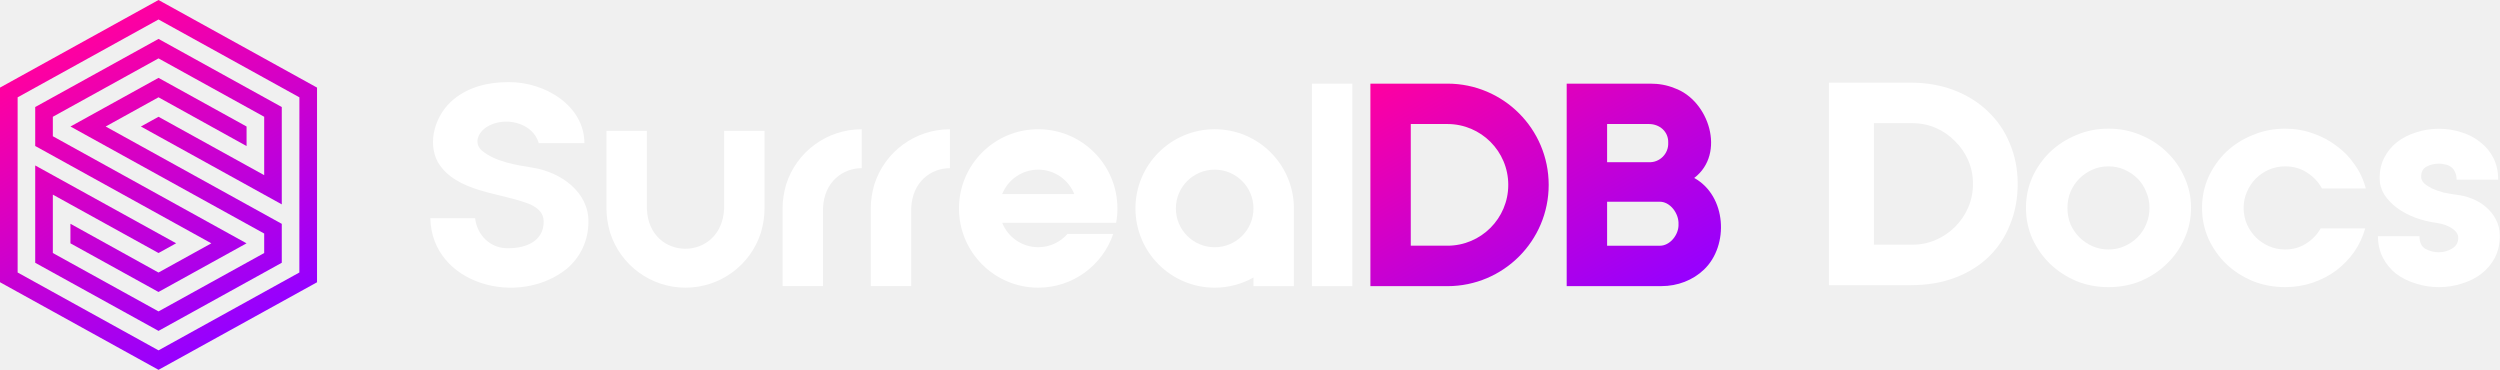
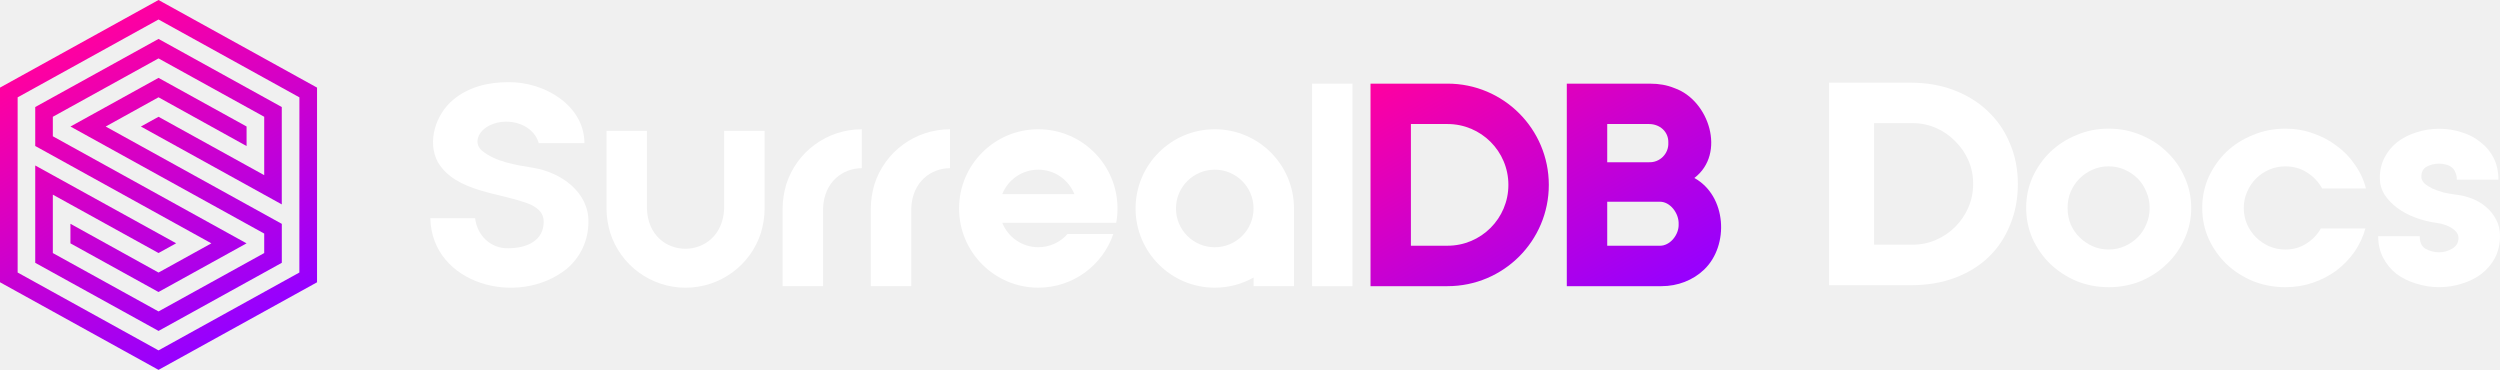
- <svg xmlns="http://www.w3.org/2000/svg" version="1.1" id="Layer_1" x="0px" y="0px" viewBox="0 0 6624 980" style="enable-background:new 0 0 6624 980;" xml:space="preserve">
+ <svg xmlns="http://www.w3.org/2000/svg" version="1.1" id="Layer_1" x="0px" y="0px" viewBox="0 0 7798.7 1153.8" style="enable-background:new 0 0 7798.7 1153.8;" xml:space="preserve">
  <style type="text/css">
	.st0{fill:url(#SVGID_1_);}
	.st1{fill:#FFFFFF;}
- 	.st2{fill:url(#SVGID_00000107554179295656364550000015753751576164755372_);}
+ 	.st2{fill:url(#SVGID_00000029766469865725239570000018121586408511496324_);}
</style>
-   <linearGradient id="SVGID_1_" gradientUnits="userSpaceOnUse" x1="3828.421" y1="870.269" x2="4264.902" y2="114.251" gradientTransform="matrix(1 0 0 -1 0 977.89)">
+   <linearGradient id="SVGID_1_" gradientUnits="userSpaceOnUse" x1="4507.709" y1="-9.284" x2="5021.635" y2="880.877" gradientTransform="matrix(1 0 0 1 0 136)">
    <stop offset="0" style="stop-color:#FF00A0" />
    <stop offset="1" style="stop-color:#9600FF" />
  </linearGradient>
-   <path class="st0" d="M4489,471.5c84.5-64.2,39.3-205.8-52.4-238c-20.2-8.3-41.6-11.9-64.2-11.9h-221.3v536.5c13.1,0,251,0,251,0  c42.8,0,83.3-15.5,113-44C4581.9,649.9,4574.7,519,4489,471.5z M4258.2,328.6L4258.2,328.6h110.7c28.6,0,52.3,20.2,51.2,50  c1.2,28.6-22.6,52.4-51.2,51.2h-110.6h-0.1V328.6z M4396.2,651.1h-138V534.5h138c28.6-1.2,52.4,30.9,51.2,59.5  C4448.6,621.3,4424.8,652.3,4396.2,651.1z M3835.1,221.6H3631v536.6h204.1c148.2,0,268.3-120.1,268.3-268.3  S3983.2,221.6,3835.1,221.6z M3835.1,651c0,0,0,0-0.1,0h-97V328.6h96.9c0,0,0,0,0.1,0c89.1,0,161.3,72.2,161.3,161.2  S3924.1,651,3835.1,651z" />
-   <path class="st1" d="M3476.1,221.6v536.6h107.1V221.6H3476.1z" />
-   <path class="st1" d="M3428.3,552.3c0-115.9-94-209.9-209.9-209.9c-115.9,0-209.9,94-209.9,209.9s94,209.9,209.9,209.9  c37.3,0,72.4-9.8,102.8-26.9v22.8h107.1V552.3C3428.3,552.4,3428.3,552.4,3428.3,552.3z M3218.4,655.1c-56.8,0-102.8-46-102.8-102.8  s46-102.8,102.8-102.8c56.8,0,102.8,46,102.8,102.8S3275.2,655.1,3218.4,655.1z" />
-   <path class="st1" d="M2750.9,655c-43.3,0-80.4-26.8-95.5-64.7h301.9c2.3-12.3,3.4-25.1,3.4-38c0-115.9-94-209.9-209.9-209.9  c-115.9,0-209.9,94-209.9,209.9s94,209.9,209.9,209.9c92.3,0,170.7-59.6,198.8-142.3h-121.3C2809.5,641.4,2781.8,655,2750.9,655z   M2750.9,449.5c43.3,0,80.4,26.8,95.5,64.7h-191C2670.5,476.3,2707.6,449.5,2750.9,449.5z" />
-   <path class="st1" d="M2516.6,342.5c-91.6,0-172.5,59.4-199.9,146.2c-5.9,20.2-9.5,41.6-9.5,63.1v113.7V758h107.1V551.8  c2.9-70.8,52.9-106.2,102.7-106.2V342.5C2516.9,342.5,2516.7,342.5,2516.6,342.5z" />
-   <path class="st1" d="M2282.9,342.5c-91.6,0-172.5,59.4-199.9,146.2c-5.9,20.2-9.5,41.6-9.5,63.1v113.7V758h107.1V551.8  c2.9-70.8,52.9-106.2,102.7-106.2V342.5C2283.2,342.5,2283,342.5,2282.9,342.5z" />
-   <path class="st1" d="M1918.6,552.9c-5.9,141.6-199.9,141.6-204.6,0V439.2v-92.5h-107.1v92.5v113.6c0,21.4,3.6,42.8,9.5,63.1  c27.4,86.9,108.3,146.3,199.9,146.3c91.6,0,172.5-59.4,199.9-146.2c5.9-20.2,9.5-41.6,9.5-63.1V439.2v-92.5h-107.1V552.9z" />
-   <path class="st1" d="M1412,444.4c-45.1-7.2-98.5-15.6-134.1-44.5c-22.6-18.2-13.1-47,10.7-62.8c46.3-30.3,123.3-13.3,138.8,42.1h121  c0-98.8-104.4-162.8-201.8-161.6c-54.7,0-105.6,13.3-144.8,45.8c-47.4,38.6-71.1,112.1-41.5,166.5c48.7,80.8,166.2,79.6,245.7,112  c21.4,10.9,34.5,23,34.5,45.8c0,49.5-43.9,70-93.8,70c-47.4,1.2-83-35-87.8-79.6h-118.7c3.6,174.9,232.6,237.7,361.9,133.8  c36.8-31.4,57-76,57-124.1C1560.2,509.4,1486.7,456.4,1412,444.4z" />
-   <linearGradient id="SVGID_00000057860397071821443060000006782969776935150491_" gradientUnits="userSpaceOnUse" x1="203.348" y1="863.193" x2="636.696" y2="112.612" gradientTransform="matrix(1 0 0 -1 0 977.89)">
+   <path class="st0" d="M5285.5,555.2c99.5-75.6,46.3-242.3-61.7-280.2c-23.8-9.8-49-14-75.6-14h-260.6v631.7c15.4,0,295.5,0,295.5,0  c50.4,0,98.1-18.3,133-51.8C5394.9,765.2,5386.4,611.1,5285.5,555.2z M5013.7,386.9L5013.7,386.9h130.3c33.7,0,61.6,23.8,60.3,58.9  c1.4,33.7-26.6,61.7-60.3,60.3h-130.2h-0.1V386.9z M5176.2,766.6h-162.5V629.3h162.5c33.7-1.4,61.7,36.4,60.3,70.1  C5237.9,731.5,5209.9,768,5176.2,766.6z M4515.6,260.9h-240.3v631.8h240.3c174.5,0,315.9-141.4,315.9-315.9S4690,260.9,4515.6,260.9  z M4515.6,766.5c0,0,0,0-0.1,0h-114.2V386.9h114.1c0,0,0,0,0.1,0c104.9,0,189.9,85,189.9,189.8S4620.4,766.5,4515.6,766.5z" />
+   <path class="st1" d="M4092.9,260.9v631.8H4219V260.9H4092.9z" />
+   <path class="st1" d="M4036.6,650.3c0-136.5-110.7-247.1-247.1-247.1s-247.1,110.7-247.1,247.1s110.7,247.1,247.1,247.1  c43.9,0,85.2-11.5,121-31.7v26.8h126.1L4036.6,650.3C4036.6,650.4,4036.6,650.4,4036.6,650.3z M3789.4,771.3  c-66.9,0-121-54.2-121-121s54.2-121,121-121c66.9,0,121,54.2,121,121S3856.3,771.3,3789.4,771.3z" />
+   <path class="st1" d="M3239,771.2c-51,0-94.7-31.6-112.4-76.2H3482c2.7-14.5,4-29.6,4-44.7c0-136.5-110.7-247.1-247.1-247.1  s-247.1,110.7-247.1,247.1s110.7,247.1,247.1,247.1c108.7,0,201-70.2,234.1-167.5h-142.8C3308,755.2,3275.4,771.2,3239,771.2z   M3239,529.3c51,0,94.7,31.6,112.4,76.2h-224.9C3144.3,560.8,3188,529.3,3239,529.3z" />
+   <path class="st1" d="M2963.1,403.3c-107.9,0-203.1,69.9-235.4,172.1c-6.9,23.8-11.2,49-11.2,74.3v133.9v108.9h126.1V649.7  c3.4-83.4,62.3-125,120.9-125V403.3C2963.5,403.3,2963.2,403.3,2963.1,403.3z" />
+   <path class="st1" d="M2688,403.3c-107.9,0-203.1,69.9-235.4,172.1c-6.9,23.8-11.2,49-11.2,74.3v133.9v108.9h126.1V649.7  c3.4-83.4,62.3-125,120.9-125V403.3C2688.3,403.3,2688.1,403.3,2688,403.3z" />
+   <path class="st1" d="M2259,651c-6.9,166.7-235.4,166.7-240.9,0V517.1V408.2H1892v108.9v133.8c0,25.2,4.2,50.4,11.2,74.3  c32.3,102.3,127.5,172.3,235.4,172.3s203.1-69.9,235.4-172.1c6.9-23.8,11.2-49,11.2-74.3V517.1V408.2H2259L2259,651L2259,651z" />
+   <path class="st1" d="M1662.5,523.3c-53.1-8.5-116-18.4-157.9-52.4c-26.6-21.4-15.4-55.3,12.6-73.9c54.5-35.7,145.2-15.7,163.4,49.6  h142.5c0-116.3-122.9-191.7-237.6-190.3c-64.4,0-124.3,15.7-170.5,53.9c-55.8,45.4-83.7,132-48.9,196  c57.3,95.1,195.7,93.7,289.3,131.9c25.2,12.8,40.6,27.1,40.6,53.9c0,58.3-51.7,82.4-110.4,82.4c-55.8,1.4-97.7-41.2-103.4-93.7  h-139.8c4.2,205.9,273.9,279.9,426.1,157.5c43.3-37,67.1-89.5,67.1-146.1C1837,599.8,1750.5,537.4,1662.5,523.3z" />
+   <linearGradient id="SVGID_00000170989410183004404610000017700669704526812344_" gradientUnits="userSpaceOnUse" x1="239.428" y1="-0.952" x2="749.666" y2="882.807" gradientTransform="matrix(1 0 0 1 0 136)">
    <stop offset="0" style="stop-color:#FF00A0" />
    <stop offset="1" style="stop-color:#9600FF" />
  </linearGradient>
-   <path style="fill:url(#SVGID_00000057860397071821443060000006782969776935150491_);" d="M420,257.8L653.3,387v-51.8L420,206.3  c-34.7,19.2-202.4,111.9-233.3,128.9c28.7,15.9,330.1,182.4,513.3,283.6v51.6c-24.9,13.8-280,154.7-280,154.7  C350.2,786.6,209.7,709,140,670.4V515.7l280,154.7l46.7-25.8L93.3,438.4v257.9L420,876.7c32.2-17.8,302.8-167.3,326.6-180.5V593.1  L280,335.2L420,257.8z M93.3,283.6v103.2l466.6,257.9l-140,77.4L186.6,592.9v51.8l233.3,128.9c34.7-19.2,202.4-111.9,233.3-128.9  C624.5,628.8,323.2,462.3,140,361v-51.6c24.9-13.8,280-154.7,280-154.7c69.7,38.6,210.2,116.2,280,154.7v154.7L420,309.4l-46.7,25.8  l373.3,206.3V283.6L420,103.1C387.7,121,117.2,270.5,93.3,283.6z M420,0L0,232.1v515.7l420,232.1l420-232V232.1L420,0z M793.2,722  L420,928.3L46.7,722V257.9L420,51.6l373.3,206.3L793.2,722z" />
-   <path class="st1" d="M6506.1,515.7c14.7,1.5,28.9,4.9,42.6,10.3c14.2,5.4,26.7,12.7,37.4,22c11.2,9.3,20.3,20.5,27.1,33.8  c6.9,12.7,10.3,27.4,10.3,44c0,21-4.4,40.1-13.2,57.2c-8.8,16.6-20.8,30.8-36,42.6c-14.7,11.3-31.8,19.8-51.4,25.7  c-19.1,6.4-39.4,9.5-60.9,9.5c-21,0-41.3-3.2-60.9-9.5c-19.6-5.9-36.9-14.4-52.1-25.7c-14.7-11.7-26.4-25.9-35.2-42.6  c-8.8-17.1-13.2-36.2-13.2-57.2h110.1c0,16.6,5.4,27.9,16.1,33.8c11.2,5.9,23,8.8,35.2,8.8s23.7-3.2,34.5-9.5  c11.2-6.4,16.9-15.9,16.9-28.6c0-9.3-5.4-17.6-16.1-25c-10.8-7.3-24.5-12.2-41.1-14.7c-19.1-2.4-37.9-7.1-56.5-13.9  c-18.1-6.8-34.2-15.4-48.4-25.7c-13.7-10.3-25-22-33.8-35.2c-8.3-13.7-12.5-28.4-12.5-44c0-20.1,4.2-38.2,12.5-54.3  c8.3-16.1,19.6-29.8,33.8-41.1c14.7-11.3,31.5-19.8,50.6-25.7c19.1-6.4,39.1-9.5,60.2-9.5c21.5,0,41.6,3.2,60.2,9.5  c19.1,5.9,35.7,14.7,49.9,26.4c14.7,11.3,26.2,25.2,34.5,41.8c8.3,16.6,12.5,35.7,12.5,57.2H6509c0-8.3-1.5-15.2-4.4-20.5  c-2.4-5.9-5.9-10.3-10.3-13.2c-4.4-3.4-9.5-5.6-15.4-6.6c-5.4-1.5-11-2.2-16.9-2.2c-12.2,0-23.2,2.7-33,8.1  c-9.3,4.9-13.9,13.9-13.9,27.2c0,5.9,2.7,11.5,8.1,16.9c5.4,4.9,12.5,9.5,21.3,13.9c8.8,3.9,18.6,7.3,29.4,10.3  C6484.5,512.2,6495.3,514.2,6506.1,515.7z" />
-   <path class="st1" d="M6054.8,440.8c-15.2,0-29.6,2.9-43.3,8.8c-13.2,5.9-24.7,13.7-34.5,23.5c-9.8,9.8-17.6,21.5-23.5,35.2  c-5.9,13.2-8.8,27.4-8.8,42.6c0,15.2,2.9,29.6,8.8,43.3c5.9,13.2,13.7,24.7,23.5,34.5c9.8,9.8,21.3,17.6,34.5,23.5  c13.7,5.9,28.1,8.8,43.3,8.8c20.5,0,38.9-5.1,55-15.4c16.6-10.3,29.6-23.7,38.9-40.4h118.2c-6.4,22.5-16.1,43.3-29.4,62.4  c-13.2,18.6-29.1,35-47.7,49.2c-18.6,13.7-39.4,24.5-62.4,32.3c-23,7.8-47.2,11.7-72.6,11.7c-30.3,0-59-5.4-85.9-16.1  c-26.9-11.3-50.4-26.4-70.5-45.5c-19.6-19.1-35.2-41.3-47-66.8c-11.2-25.4-16.9-52.6-16.9-81.5s5.6-56,16.9-81.5  c11.7-25.4,27.4-47.7,47-66.8c20.1-19.1,43.6-34,70.5-44.8c26.9-11.3,55.5-16.9,85.9-16.9c25.9,0,50.4,4.2,73.4,12.5  c23,7.8,43.8,18.8,62.4,33c19.1,13.7,35.2,30.3,48.4,49.9c13.7,19.1,23.5,40.1,29.4,63.1h-116c-9.8-17.6-23.2-31.8-40.4-42.6  C6095.4,446.2,6076.3,440.8,6054.8,440.8z" />
-   <path class="st1" d="M5805.4,550.9c0,28.9-5.9,56-17.6,81.5c-11.2,25.4-26.9,47.7-47,66.8c-19.6,19.1-42.6,34.2-69,45.5  c-26.4,10.8-54.8,16.1-85.1,16.1c-30.3,0-58.7-5.4-85.1-16.1c-26.4-11.3-49.7-26.4-69.7-45.5c-19.6-19.1-35.2-41.3-47-66.8  c-11.2-25.4-16.9-52.6-16.9-81.5s5.6-56,16.9-81.5c11.7-25.4,27.4-47.7,47-66.8c20.1-19.1,43.3-34,69.7-44.8  c26.4-11.3,54.8-16.9,85.1-16.9c30.3,0,58.7,5.6,85.1,16.9c26.4,10.8,49.4,25.7,69,44.8c20.1,19.1,35.7,41.3,47,66.8  C5799.5,494.9,5805.4,522,5805.4,550.9z M5695.3,550.9c0-15.2-2.9-29.4-8.8-42.6c-5.4-13.7-13-25.4-22.8-35.2  c-9.8-9.8-21.3-17.6-34.5-23.5c-13.2-5.9-27.4-8.8-42.6-8.8c-15.2,0-29.4,2.9-42.6,8.8c-13.2,5.9-24.7,13.7-34.5,23.5  c-9.8,9.8-17.6,21.5-23.5,35.2c-5.4,13.2-8.1,27.4-8.1,42.6c0,15.2,2.7,29.6,8.1,43.3c5.9,13.2,13.7,24.7,23.5,34.5  c9.8,9.8,21.3,17.6,34.5,23.5c13.2,5.9,27.4,8.8,42.6,8.8c15.2,0,29.4-2.9,42.6-8.8c13.2-5.9,24.7-13.7,34.5-23.5  c9.8-9.8,17.4-21.3,22.8-34.5C5692.4,580.5,5695.3,566.1,5695.3,550.9z" />
-   <path class="st1" d="M5346.1,487.3c0,38.8-6.7,74.5-20.1,107.3c-12.9,32.8-31.5,61.1-55.9,85c-24.3,23.8-54.1,42.5-89.4,55.9  c-34.8,13.4-74.3,20.1-118.5,20.1H4846V219h216.1c42.2,0,80.7,6.7,115.5,20.1c34.8,13.4,64.6,32,89.4,55.9  c25.3,23.8,44.7,52.2,58.1,85C5339.1,412.8,5346.1,448.5,5346.1,487.3z M5066.6,648.3c22.4,0,43.2-4.2,62.6-12.7  c19.4-8.4,36.3-19.9,50.7-34.3c14.9-14.9,26.6-32,35-51.4c8.4-19.4,12.7-40.2,12.7-62.6s-4.2-43.2-12.7-62.6  c-8.4-19.4-20.1-36.3-35-50.7c-14.4-14.9-31.3-26.6-50.7-35c-19.4-8.4-40.2-12.7-62.6-12.7h-101.4v322H5066.6z" />
+   <path style="fill:url(#SVGID_00000170989410183004404610000017700669704526812344_);" d="M494.5,303.5l274.7,152.1v-61L494.5,242.9  c-40.9,22.6-238.3,131.8-274.7,151.8c33.8,18.7,388.7,214.8,604.4,333.9v60.8c-29.3,16.2-329.7,182.1-329.7,182.1  c-82.2-45.3-247.6-136.7-329.7-182.1V607.2l329.7,182.1l55-30.4L109.9,516.2v303.7l384.7,212.4c37.9-21,356.5-197,384.5-212.5V698.3  L329.7,394.7L494.5,303.5z M109.9,333.9v121.5l549.4,303.7l-164.8,91.1L219.7,698.1v61l274.7,151.8  c40.9-22.6,238.3-131.8,274.7-151.8c-33.8-18.7-388.6-214.8-604.3-334v-60.8c29.3-16.2,329.7-182.1,329.7-182.1  C576.6,227.6,742,319,824.2,364.3v182.1L494.5,364.3l-55,30.4l439.5,242.9V333.9L494.5,121.4C456.5,142.5,138,318.5,109.9,333.9z   M494.5,0L0,273.3v607.2l494.5,273.3L989,880.6V273.3L494.5,0z M933.9,850.1L494.5,1093L55,850.1V303.7L494.5,60.8l439.5,242.9  L933.9,850.1z" />
+   <path class="st1" d="M7660.5,607.2c17.3,1.8,34,5.8,50.2,12.1c16.7,6.4,31.4,15,44,25.9c13.2,11,23.9,24.1,31.9,39.8  c8.1,15,12.1,32.3,12.1,51.8c0,24.7-5.2,47.2-15.5,67.3c-10.4,19.5-24.5,36.3-42.4,50.2c-17.3,13.3-37.4,23.3-60.5,30.3  c-22.5,7.5-46.4,11.2-71.7,11.2c-24.7,0-48.6-3.8-71.7-11.2c-23.1-6.9-43.4-17-61.3-30.3c-17.3-13.8-31.1-30.5-41.4-50.2  c-10.4-20.1-15.5-42.6-15.5-67.3h129.6c0,19.5,6.4,32.9,19,39.8c13.2,6.9,27.1,10.4,41.4,10.4s27.9-3.8,40.6-11.2  c13.2-7.5,19.9-18.7,19.9-33.7c0-11-6.4-20.7-19-29.4c-12.7-8.6-28.8-14.4-48.4-17.3c-22.5-2.8-44.6-8.4-66.5-16.4  c-21.3-8-40.3-18.1-57-30.3c-16.1-12.1-29.4-25.9-39.8-41.4c-9.8-16.1-14.7-33.4-14.7-51.8c0-23.7,4.9-45,14.7-63.9  c9.8-19,23.1-35.1,39.8-48.4c17.3-13.3,37.1-23.3,59.6-30.3c22.5-7.5,46-11.2,70.9-11.2c25.3,0,49,3.8,70.9,11.2  c22.5,6.9,42,17.3,58.8,31.1c17.3,13.3,30.8,29.7,40.6,49.2c9.8,19.5,14.7,42,14.7,67.3h-129.8c0-9.8-1.8-17.9-5.2-24.1  c-2.8-6.9-6.9-12.1-12.1-15.5c-5.2-4-11.2-6.6-18.1-7.8c-6.4-1.8-13-2.6-19.9-2.6c-14.4,0-27.3,3.2-38.9,9.5  c-11,5.8-16.4,16.4-16.4,32c0,6.9,3.2,13.5,9.5,19.9c6.4,5.8,14.7,11.2,25.1,16.4c10.4,4.6,21.9,8.6,34.6,12.1  C7635.1,603.1,7647.8,605.4,7660.5,607.2z" />
+   <path class="st1" d="M7129.1,519c-17.9,0-34.9,3.4-51,10.4c-15.5,6.9-29.1,16.1-40.6,27.7c-11.5,11.5-20.7,25.3-27.7,41.4  c-6.9,15.5-10.4,32.3-10.4,50.2c0,17.9,3.4,34.9,10.4,51c6.9,15.5,16.1,29.1,27.7,40.6s25.1,20.7,40.6,27.7  c16.1,6.9,33.1,10.4,51,10.4c24.1,0,45.8-6,64.8-18.1c19.5-12.1,34.9-27.9,45.8-47.6h139.2c-7.5,26.5-19,51-34.6,73.5  c-15.5,21.9-34.3,41.2-56.2,57.9c-21.9,16.1-46.4,28.8-73.5,38s-55.6,13.8-85.5,13.8c-35.7,0-69.5-6.4-101.1-19  c-31.7-13.3-59.3-31.1-83-53.6c-23.1-22.5-41.4-48.6-55.3-78.7c-13.2-29.9-19.9-61.9-19.9-96s6.6-65.9,19.9-96  c13.8-29.9,32.3-56.2,55.3-78.7c23.7-22.5,51.3-40,83-52.7c31.7-13.3,65.3-19.9,101.1-19.9c30.5,0,59.3,4.9,86.4,14.7  c27.1,9.2,51.6,22.1,73.5,38.9c22.5,16.1,41.4,35.7,57,58.8c16.1,22.5,27.7,47.2,34.6,74.3H7244c-11.5-20.7-27.3-37.4-47.6-50.2  C7176.9,525.4,7154.4,519,7129.1,519z" />
+   <path class="st1" d="M6835.5,648.6c0,34-6.9,65.9-20.7,96c-13.2,29.9-31.7,56.2-55.3,78.7c-23.1,22.5-50.2,40.3-81.2,53.6  c-31.1,12.7-64.5,19-100.2,19c-35.7,0-69.1-6.4-100.2-19c-31.1-13.3-58.5-31.1-82.1-53.6c-23.1-22.5-41.4-48.6-55.3-78.7  c-13.2-29.9-19.9-61.9-19.9-96s6.6-65.9,19.9-96c13.8-29.9,32.3-56.2,55.3-78.7c23.7-22.5,51-40,82.1-52.7  c31.1-13.3,64.5-19.9,100.2-19.9s69.1,6.6,100.2,19.9c31.1,12.7,58.2,30.3,81.2,52.7c23.7,22.5,42,48.6,55.3,78.7  C6828.5,582.7,6835.5,614.6,6835.5,648.6z M6705.8,648.6c0-17.9-3.4-34.6-10.4-50.2c-6.4-16.1-15.3-29.9-26.8-41.4  c-11.5-11.5-25.1-20.7-40.6-27.7c-15.5-6.9-32.3-10.4-50.2-10.4c-17.9,0-34.6,3.4-50.2,10.4s-29.1,16.1-40.6,27.7  s-20.7,25.3-27.7,41.4c-6.4,15.5-9.5,32.3-9.5,50.2s3.2,34.9,9.5,51c6.9,15.5,16.1,29.1,27.7,40.6s25.1,20.7,40.6,27.7  s32.3,10.4,50.2,10.4c17.9,0,34.6-3.4,50.2-10.4c15.5-6.9,29.1-16.1,40.6-27.7s20.5-25.1,26.8-40.6  C6702.4,683.5,6705.8,666.5,6705.8,648.6z" />
+   <path class="st1" d="M6294.7,573.8c0,45.7-7.9,87.7-23.7,126.3c-15.2,38.6-37.1,71.9-65.8,100.1c-28.6,28-63.7,50-105.3,65.8  c-41,15.8-87.5,23.7-139.5,23.7h-254.6V257.9h254.4c49.7,0,95,7.9,136,23.7c41,15.8,76.1,37.7,105.3,65.8  c29.8,28,52.6,61.5,68.4,100.1C6286.4,486,6294.7,528.1,6294.7,573.8z M5965.6,763.3c26.4,0,50.9-4.9,73.7-15  c22.8-9.9,42.7-23.4,59.7-40.4c17.5-17.5,31.3-37.7,41.2-60.5s15-47.3,15-73.7c0-26.4-4.9-50.9-15-73.7  c-9.9-22.8-23.7-42.7-41.2-59.7c-17-17.5-36.9-31.3-59.7-41.2c-22.8-9.9-47.3-15-73.7-15h-119.4v379.1L5965.6,763.3L5965.6,763.3z" />
</svg>
